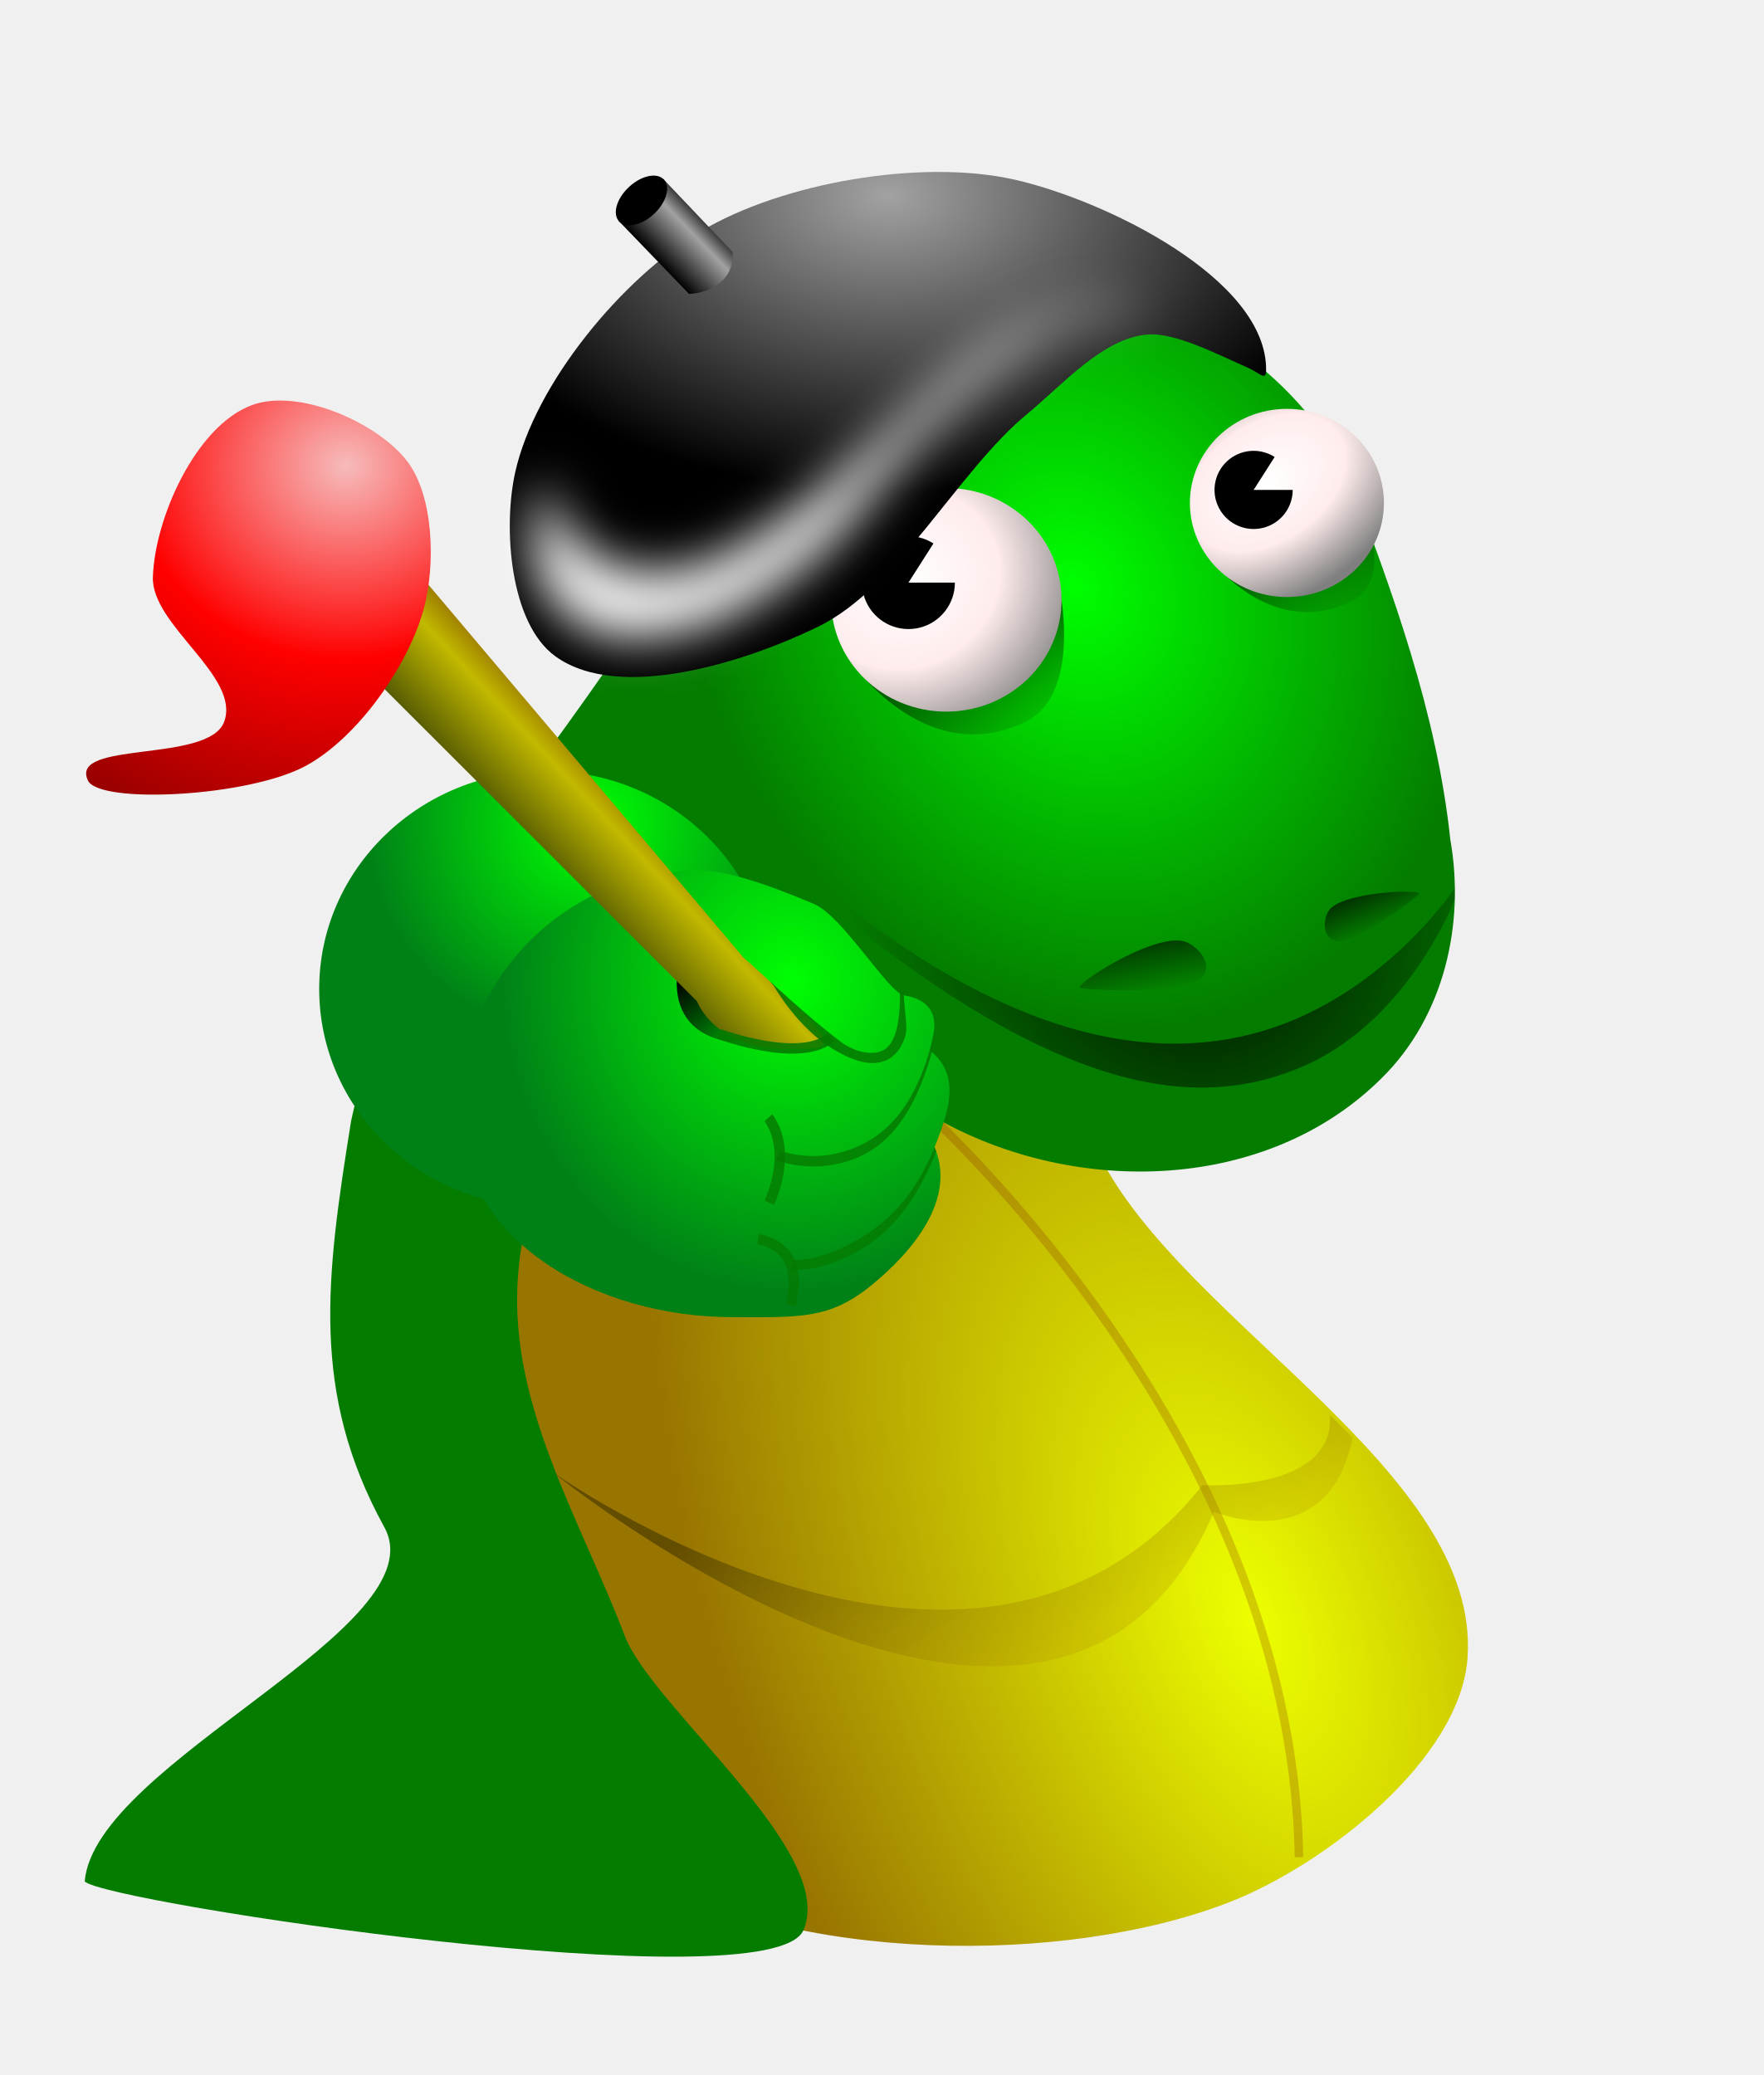
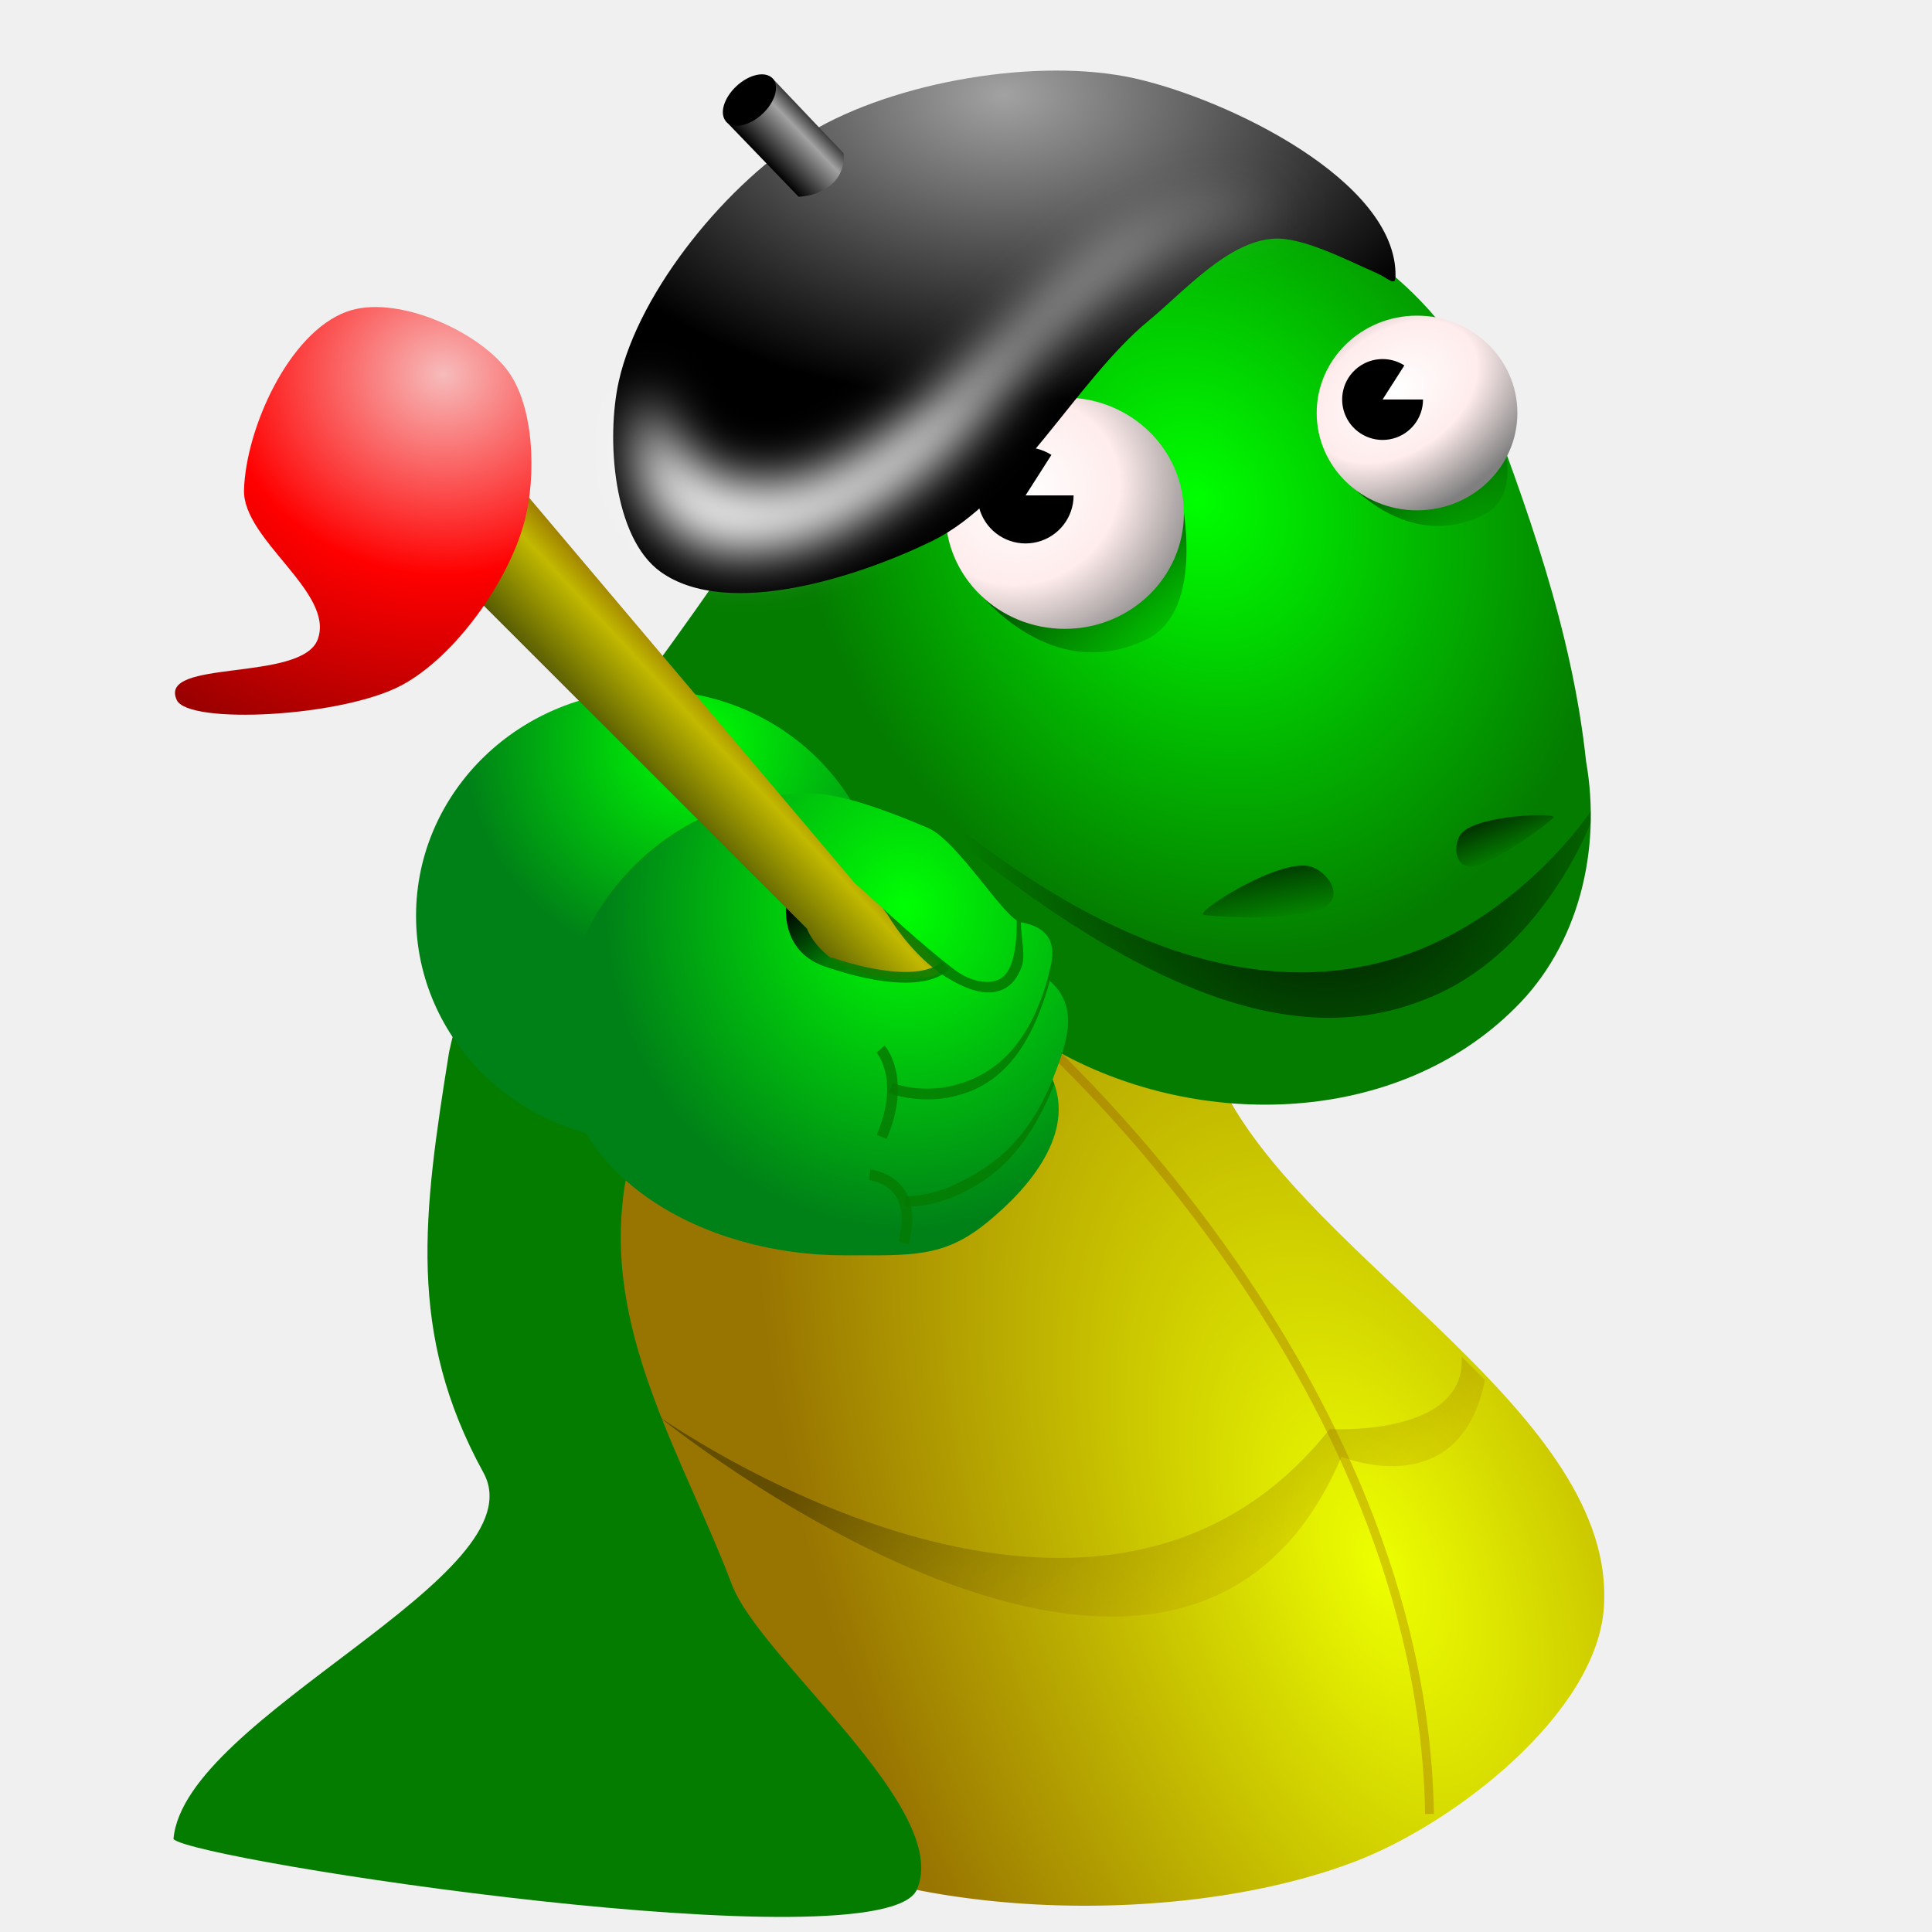
- <svg xmlns="http://www.w3.org/2000/svg" xmlns:xlink="http://www.w3.org/1999/xlink" viewBox="0 0 850 1000" id="svg2">
+ <svg xmlns="http://www.w3.org/2000/svg" xmlns:xlink="http://www.w3.org/1999/xlink" viewBox="-40 50 900 900" id="svg2">
  <defs id="defs4">
    <linearGradient id="linearGradient3370">
      <stop style="stop-color:#057900;stop-opacity:1;" offset="0" id="stop3372" />
      <stop style="stop-color:#057900;stop-opacity:0;" offset="1" id="stop3374" />
    </linearGradient>
    <linearGradient id="linearGradient3340">
      <stop id="stop3342" offset="0" style="stop-color:#057900;stop-opacity:1;" />
      <stop id="stop3344" offset="1" style="stop-color:#057900;stop-opacity:0;" />
    </linearGradient>
    <linearGradient id="linearGradient3300">
      <stop style="stop-color:#000000;stop-opacity:1;" offset="0" id="stop3302" />
      <stop style="stop-color:#000000;stop-opacity:0;" offset="1" id="stop3304" />
    </linearGradient>
    <linearGradient id="linearGradient3287">
      <stop style="stop-color:#f7bbbb;stop-opacity:1;" offset="0" id="stop3289" />
      <stop id="stop3296" offset="0.5" style="stop-color:#ff0000;stop-opacity:1;" />
      <stop style="stop-color:#9a0000;stop-opacity:1;" offset="1" id="stop3291" />
    </linearGradient>
    <linearGradient id="linearGradient3274">
      <stop id="stop3276" offset="0" style="stop-color:#4f5503;stop-opacity:1;" />
      <stop style="stop-color:#c2b900;stop-opacity:1;" offset="0.697" id="stop3280" />
      <stop style="stop-color:#987401;stop-opacity:1;" offset="1" id="stop3278" />
    </linearGradient>
    <linearGradient id="linearGradient3853">
      <stop id="stop3855" offset="0" style="stop-color:#000000;stop-opacity:1;" />
      <stop style="stop-color:#a2a2a2;stop-opacity:1;" offset="0.632" id="stop3859" />
      <stop id="stop3857" offset="1" style="stop-color:#000000;stop-opacity:1;" />
    </linearGradient>
    <linearGradient id="linearGradient3611">
      <stop id="stop3613" offset="0" style="stop-color:#a2a2a2;stop-opacity:1;" />
      <stop id="stop3615" offset="1" style="stop-color:#000000;stop-opacity:1;" />
    </linearGradient>
    <linearGradient id="linearGradient3425">
      <stop style="stop-color:#000000;stop-opacity:1;" offset="0" id="stop3427" />
      <stop style="stop-color:#000000;stop-opacity:0;" offset="1" id="stop3429" />
    </linearGradient>
    <linearGradient id="linearGradient3417">
      <stop style="stop-color:#c9c400;stop-opacity:1;" offset="0" id="stop3419" />
      <stop style="stop-color:#c9c400;stop-opacity:0;" offset="1" id="stop3421" />
    </linearGradient>
    <linearGradient id="linearGradient3395">
      <stop style="stop-color:#016000;stop-opacity:1;" offset="0" id="stop3401" />
      <stop id="stop3399" offset="1" style="stop-color:#047c00;stop-opacity:0;" />
    </linearGradient>
    <linearGradient id="linearGradient3387">
      <stop style="stop-color:#000000;stop-opacity:1;" offset="0" id="stop3389" />
      <stop style="stop-color:#000000;stop-opacity:0;" offset="1" id="stop3391" />
    </linearGradient>
    <linearGradient id="linearGradient3375">
      <stop style="stop-color:#000000;stop-opacity:1;" offset="0" id="stop3377" />
      <stop style="stop-color:#000000;stop-opacity:0;" offset="1" id="stop3379" />
    </linearGradient>
    <linearGradient id="linearGradient3359">
      <stop style="stop-color:#a39400;stop-opacity:1;" offset="0" id="stop3361" />
      <stop style="stop-color:#a39400;stop-opacity:0;" offset="1" id="stop3363" />
    </linearGradient>
    <linearGradient id="linearGradient3341">
      <stop style="stop-color:#322900;stop-opacity:1;" offset="0" id="stop3343" />
      <stop style="stop-color:#b49400;stop-opacity:0.535" offset="1" id="stop3345" />
    </linearGradient>
    <linearGradient id="linearGradient3301">
      <stop style="stop-color:#ffffff;stop-opacity:1;" offset="0" id="stop3303" />
      <stop id="stop3311" offset="0.5" style="stop-color:#ffecec;stop-opacity:1;" />
      <stop style="stop-color:#7f7f7f;stop-opacity:1;" offset="1" id="stop3305" />
    </linearGradient>
    <linearGradient id="linearGradient3291">
      <stop style="stop-color:#00ff00;stop-opacity:1;" offset="0" id="stop3293" />
      <stop style="stop-color:#047c00;stop-opacity:1;" offset="1" id="stop3295" />
    </linearGradient>
    <linearGradient id="linearGradient3273">
      <stop style="stop-color:#edff00;stop-opacity:1;" offset="0" id="stop3275" />
      <stop id="stop3281" offset="1" style="stop-color:#987401;stop-opacity:1;" />
    </linearGradient>
    <linearGradient id="linearGradient3239">
      <stop style="stop-color:#00ff00;stop-opacity:1;" offset="0" id="stop3241" />
      <stop style="stop-color:#00ff00;stop-opacity:0;" offset="1" id="stop3243" />
    </linearGradient>
    <linearGradient id="linearGradient3187">
      <stop style="stop-color:#00ff03;stop-opacity:1;" offset="0" id="stop3189" />
      <stop style="stop-color:#008117;stop-opacity:1;" offset="1" id="stop3191" />
    </linearGradient>
    <radialGradient xlink:href="#linearGradient3187" id="radialGradient3193" cx="193.949" cy="493.748" fx="193.949" fy="493.748" r="162.124" gradientTransform="matrix(1,0,0,2.514066,0,-747.5668)" gradientUnits="userSpaceOnUse" />
    <linearGradient xlink:href="#linearGradient3187" id="linearGradient3197" x1="355.574" y1="452.332" x2="355.574" y2="353.337" gradientUnits="userSpaceOnUse" />
    <radialGradient xlink:href="#linearGradient3273" id="radialGradient3289" gradientUnits="userSpaceOnUse" gradientTransform="matrix(0.9101636,-0.3615689,0.6823215,1.717582,-518.1849,-444.4902)" cx="531.231" cy="874.548" fx="531.231" fy="874.548" r="313.571" />
    <radialGradient xlink:href="#linearGradient3291" id="radialGradient3297" cx="471.684" cy="229.436" fx="471.684" fy="229.436" r="222.517" gradientTransform="matrix(0.7378562,-0.3591073,0.4321304,0.8878964,70.70235,248.1605)" gradientUnits="userSpaceOnUse" />
    <radialGradient xlink:href="#linearGradient3301" id="radialGradient3309" cx="367.335" cy="239.993" fx="367.335" fy="239.993" r="70.18" gradientTransform="matrix(1.399878,-0.7877611,0.7169438,1.274034,-333.7418,226.8431)" gradientUnits="userSpaceOnUse" />
    <radialGradient xlink:href="#linearGradient3301" id="radialGradient3325" gradientUnits="userSpaceOnUse" gradientTransform="matrix(1.413389,-0.9712128,0.6566426,0.9556,-323.4343,377.2779)" cx="374.661" cy="238.392" fx="374.661" fy="238.392" r="70.18" />
    <linearGradient xlink:href="#linearGradient3341" id="linearGradient3365" x1="459.688" y1="674.201" x2="551.429" y2="820.077" gradientUnits="userSpaceOnUse" gradientTransform="matrix(0.8206033,0,0,0.8206033,141.8166,69.57721)" />
    <radialGradient xlink:href="#linearGradient3375" id="radialGradient3381" cx="548.528" cy="447.15" fx="548.528" fy="447.15" r="179.18" gradientTransform="matrix(0.8089125,-0.3851178,0.4322413,0.9078929,-66.00548,233.2535)" gradientUnits="userSpaceOnUse" />
    <linearGradient xlink:href="#linearGradient3395" id="linearGradient3409" x1="397.857" y1="296.213" x2="436.289" y2="358.356" gradientUnits="userSpaceOnUse" gradientTransform="matrix(0.8206033,0,0,0.8206033,141.8166,69.57721)" />
    <linearGradient xlink:href="#linearGradient3395" id="linearGradient3413" gradientUnits="userSpaceOnUse" x1="397.857" y1="296.213" x2="436.289" y2="358.356" gradientTransform="matrix(0.6952819,0,0,0.6952819,352.6184,54.0925)" />
    <linearGradient xlink:href="#linearGradient3425" id="linearGradient3431" x1="519.697" y1="449.015" x2="528.725" y2="497.971" gradientUnits="userSpaceOnUse" gradientTransform="matrix(0.8206033,0,0,0.8206033,121.0932,70.40614)" />
    <linearGradient xlink:href="#linearGradient3425" id="linearGradient3435" gradientUnits="userSpaceOnUse" x1="519.697" y1="449.015" x2="528.725" y2="497.971" gradientTransform="matrix(-0.5249192,0.3615476,0.3929309,0.4680444,745.0466,23.41514)" />
    <radialGradient xlink:href="#linearGradient3611" id="radialGradient3609" cx="348.648" cy="3.457" fx="348.648" fy="3.457" r="222.814" gradientTransform="matrix(-1.020532,-5.2612542e-3,3.2997726e-3,-0.6400611,783.6642,98.42986)" gradientUnits="userSpaceOnUse" />
    <filter id="filter3795" x="-0.095" width="1.19" y="-0.181" height="1.363">
      <feGaussianBlur stdDeviation="14.68" id="feGaussianBlur3797" />
    </filter>
    <linearGradient xlink:href="#linearGradient3853" id="linearGradient3851" x1="106.617" y1="195.286" x2="148.107" y2="195.161" gradientUnits="userSpaceOnUse" />
    <linearGradient xlink:href="#linearGradient3853" id="linearGradient3874" gradientUnits="userSpaceOnUse" x1="106.617" y1="195.286" x2="148.107" y2="195.161" gradientTransform="matrix(0.5931668,-0.5670476,0.5670476,0.5931668,141.8166,69.57721)" />
    <radialGradient xlink:href="#linearGradient3187" id="radialGradient3249" cx="349.023" cy="451.021" fx="349.023" fy="451.021" r="114.147" gradientTransform="matrix(1,0,0,0.9646018,0,19.05114)" gradientUnits="userSpaceOnUse" />
    <radialGradient xlink:href="#linearGradient3187" id="radialGradient3261" cx="354.778" cy="491.279" fx="354.778" fy="491.279" r="112.857" gradientUnits="userSpaceOnUse" gradientTransform="matrix(1.209513,4.6278769e-8,-4.9618958e-8,1.29681,-74.33058,-145.8167)" />
    <linearGradient xlink:href="#linearGradient3274" id="linearGradient3283" gradientUnits="userSpaceOnUse" x1="-93.764" y1="453.948" x2="-39.215" y2="453.948" gradientTransform="matrix(0.7319764,-0.68133,0.68133,0.7319764,-7.142857,-8.571428)" />
    <radialGradient xlink:href="#linearGradient3287" id="radialGradient3293" cx="163.545" cy="233.836" fx="163.545" fy="233.836" r="83.534" gradientTransform="matrix(2.484851,-9.8961169e-3,8.8925127e-3,2.232854,-241.8266,-296.0306)" gradientUnits="userSpaceOnUse" />
    <linearGradient xlink:href="#linearGradient3300" id="linearGradient3306" x1="337.524" y1="465.528" x2="368.138" y2="512.062" gradientUnits="userSpaceOnUse" />
    <linearGradient xlink:href="#linearGradient3340" id="linearGradient3328" x1="362.67" y1="613.198" x2="385.005" y2="613.198" gradientUnits="userSpaceOnUse" />
    <linearGradient xlink:href="#linearGradient3340" id="linearGradient3330" x1="379.085" y1="580.004" x2="454.038" y2="580.004" gradientUnits="userSpaceOnUse" />
    <linearGradient xlink:href="#linearGradient3340" id="linearGradient3332" x1="372.431" y1="531.911" x2="451.697" y2="531.911" gradientUnits="userSpaceOnUse" />
    <linearGradient xlink:href="#linearGradient3340" id="linearGradient3334" x1="367.721" y1="559.155" x2="378.261" y2="559.155" gradientUnits="userSpaceOnUse" />
    <linearGradient xlink:href="#linearGradient3340" id="linearGradient3336" x1="343.982" y1="501.785" x2="403.025" y2="501.785" gradientUnits="userSpaceOnUse" />
    <linearGradient xlink:href="#linearGradient3340" id="linearGradient3338" x1="366.711" y1="490.008" x2="438.425" y2="490.008" gradientUnits="userSpaceOnUse" />
    <linearGradient xlink:href="#linearGradient3370" id="linearGradient3376" x1="399.01" y1="428.113" x2="399.01" y2="1064.231" gradientUnits="userSpaceOnUse" />
    <linearGradient xlink:href="#linearGradient3370" id="linearGradient3383" gradientUnits="userSpaceOnUse" x1="399.01" y1="428.113" x2="399.01" y2="1064.231" />
    <linearGradient xlink:href="#linearGradient3370" id="linearGradient3390" gradientUnits="userSpaceOnUse" x1="399.01" y1="428.113" x2="399.01" y2="1064.231" />
    <linearGradient xlink:href="#linearGradient3370" id="linearGradient3396" gradientUnits="userSpaceOnUse" x1="399.01" y1="428.113" x2="399.01" y2="1064.231" />
  </defs>
  <g id="layer1">
    <g id="g3283" transform="matrix(0.8206033,0,0,0.8206033,141.8166,69.57721)">
      <path id="path3263" d="M 472.751,593.753 C 521.815,691.88 696.524,779.272 688.924,888.717 C 684.767,948.579 605.388,1010.253 549.523,1032.159 C 452.337,1070.268 291.46,1067.825 202.031,1013.976 C 134.265,973.173 84.194,864.838 66.67,787.702 C 52.107,723.598 63.791,631.062 86.873,569.509 C 121.78,476.423 181.543,306.01 280.822,300.809 C 327.116,298.383 357.806,377.622 383.858,415.966 C 417.37,465.29 472.751,593.753 472.751,593.753 z" style="fill:url(#radialGradient3289);fill-opacity:1;fill-rule:evenodd;stroke:none;stroke-width:1px;stroke-linecap:butt;stroke-linejoin:miter;stroke-opacity:1" />
    </g>
    <path style="fill:url(#radialGradient3297);fill-opacity:1;fill-rule:evenodd;stroke:none;stroke-width:1px;stroke-linecap:butt;stroke-linejoin:miter;stroke-opacity:1" d="M 516.755,143.508 C 419.665,143.011 333.694,216.725 303.116,306.193 C 254.06,381.139 188.744,449.999 169.204,540.108 C 157.089,615.576 149.542,670.929 185.078,735.792 C 212.144,784.032 45.654,849.392 40.815,906.696 C 49.765,916.743 371.614,965.777 387.129,930.236 C 403.567,892.58 314.543,823.188 301.043,788.399 C 279.288,730.938 243.128,674.144 250.025,610.253 C 254.65,558.479 296.735,510.893 349.788,506.831 C 387.402,501.636 424.406,517.433 453.481,540.223 C 519.229,576.394 610.524,574.508 665.669,519.678 C 695.752,490.124 706.054,445.431 698.857,404.665 C 692.352,343.585 671.07,285.222 649.334,228.236 C 623.811,179.938 572.88,142.327 516.755,143.508 z" id="path3259" />
    <path id="path3411" d="M 579.578,264.816 L 649.531,228.016 C 649.531,228.016 677.449,277.551 650.596,290.144 C 609.349,309.488 579.578,264.816 579.578,264.816 z" style="fill:url(#linearGradient3413);fill-opacity:1;fill-rule:evenodd;stroke:none;stroke-width:1px;stroke-linecap:butt;stroke-linejoin:miter;stroke-opacity:1" />
    <g id="g3317" transform="matrix(0.6906767,0,0,0.6906767,247.546,75.08855)" style="stroke:none">
      <path transform="translate(162.6346,-13.13198)" d="M 444.467,255.352 A 67.68,65.66 0 1 1 309.107,255.352 A 67.68,65.66 0 1 1 444.467,255.352 z" id="path3257" style="opacity:1;fill:url(#radialGradient3325);fill-opacity:1;fill-rule:nonzero;stroke:none;stroke-width:5;stroke-miterlimit:4;stroke-dasharray:none;stroke-dashoffset:0;stroke-opacity:1" />
      <path transform="translate(448.5077,-88.89342)" d="M 94.954,322.022 A 27.274,27.274 0 1 1 82.36,299.035 L 67.68,322.022 z" id="path3313" style="opacity:1;fill:#000000;fill-opacity:1;fill-rule:nonzero;stroke:none;stroke-width:5;stroke-miterlimit:4;stroke-dasharray:none;stroke-dashoffset:0;stroke-opacity:1" />
    </g>
    <path style="fill:url(#linearGradient3409);fill-opacity:1;fill-rule:evenodd;stroke:none;stroke-width:1px;stroke-linecap:butt;stroke-linejoin:miter;stroke-opacity:1" d="M 409.685,318.283 L 508.157,271.391 C 508.157,271.391 525.196,333.313 493.504,348.176 C 444.822,371.007 409.685,318.283 409.685,318.283 z" id="path3385" />
    <g id="g3321" style="stroke:none" transform="matrix(0.8206033,0,0,0.8206033,141.8166,69.57721)">
      <path transform="translate(6.060915,12.12183)" d="M 444.467,255.352 A 67.68,65.66 0 1 1 309.107,255.352 A 67.68,65.66 0 1 1 444.467,255.352 z" id="path3255" style="opacity:1;fill:url(#radialGradient3309);fill-opacity:1;fill-rule:nonzero;stroke:none;stroke-width:5;stroke-miterlimit:4;stroke-dasharray:none;stroke-dashoffset:0;stroke-opacity:1" />
      <path transform="translate(292.9442,-64.64976)" style="opacity:1;fill:#000000;fill-opacity:1;fill-rule:nonzero;stroke:none;stroke-width:5;stroke-miterlimit:4;stroke-dasharray:none;stroke-dashoffset:0;stroke-opacity:1" id="path3315" d="M 94.954,322.022 A 27.274,27.274 0 1 1 82.36,299.035 L 67.68,322.022 z" />
    </g>
    <path style="opacity:0.226;fill:none;fill-rule:evenodd;stroke:#7e2003;stroke-width:4.103;stroke-linecap:butt;stroke-linejoin:miter;stroke-miterlimit:4;stroke-dasharray:none;stroke-opacity:1" d="M 438.575,528.629 C 438.575,528.629 622.599,687.784 625.914,895.018" id="path3329" />
    <path style="opacity:0.519;fill:url(#linearGradient3365);fill-opacity:1;fill-rule:evenodd;stroke:none;stroke-width:5;stroke-linecap:butt;stroke-linejoin:miter;stroke-miterlimit:4;stroke-dasharray:none;stroke-opacity:1" d="M 640.879,681.99 C 643.224,719.503 579.419,715.725 579.419,715.725 C 469.288,854.404 266.157,709.337 266.157,709.337 C 266.157,709.337 508.743,906.773 584.942,728.584 C 584.942,728.584 640.04,751.444 651.763,692.83 L 640.879,681.99 z" id="path3331" />
    <path style="fill:url(#radialGradient3381);fill-opacity:1;fill-rule:evenodd;stroke:none;stroke-width:10;stroke-linecap:butt;stroke-linejoin:miter;stroke-miterlimit:4;stroke-dasharray:none;stroke-opacity:1" d="M 701.02,427.971 C 701.02,427.971 674.036,468.918 626.485,490.162 C 578.935,511.407 506.969,514.011 406.948,435.797 L 413.476,447.751 C 515.089,527.21 578.827,535.823 629.016,513.4 C 679.205,490.976 700.947,433.499 700.947,433.499 L 701.02,427.971 z" id="path3369" />
    <path style="fill:url(#linearGradient3431);fill-opacity:1;fill-rule:evenodd;stroke:none;stroke-width:1px;stroke-linecap:butt;stroke-linejoin:miter;stroke-opacity:1" d="M 569.843,475.095 C 590.453,471.304 578.54,454.986 569.41,453.408 C 554.158,450.773 516.815,474.873 520.607,476.121 C 522.334,476.689 549.05,478.92 569.843,475.095 z" id="path3415" />
    <path id="path3433" d="M 651.771,451.95 C 636.771,458.868 636.164,442.654 641.249,437.731 C 649.743,429.508 685.585,428.459 683.757,430.842 C 682.925,431.927 666.903,444.97 651.771,451.95 z" style="fill:url(#linearGradient3435);fill-opacity:1;fill-rule:evenodd;stroke:none;stroke-width:1px;stroke-linecap:butt;stroke-linejoin:miter;stroke-opacity:1" />
    <path style="fill:url(#radialGradient3609);fill-opacity:1;fill-rule:evenodd;stroke:none;stroke-width:1.505px;stroke-linecap:butt;stroke-linejoin:miter;stroke-opacity:1" d="M 610.088,178.754 C 610.892,134.314 531.903,96.165 488.52,86.494 C 443.679,76.498 376.856,87.967 337.451,111.587 C 299.795,134.158 257.821,184.756 248.258,227.604 C 242.317,254.224 245.576,300.542 267.764,316.404 C 298.827,338.611 359.908,318.756 394.229,302.02 C 432.992,283.117 461.677,226.878 494.982,199.48 C 511.661,185.759 531.648,162.679 553.194,161.188 C 566.888,160.24 588.345,171.617 600.95,177.05 C 606.695,179.526 609.997,183.776 610.088,178.754 z" id="path3509" />
    <path style="fill:#ffffff;fill-opacity:1;fill-rule:evenodd;stroke:none;stroke-width:1px;stroke-linecap:butt;stroke-linejoin:miter;stroke-opacity:1;filter:url(#filter3795)" d="M 145.357,199.505 C 149.63,195.468 147.274,226.782 181.429,245.219 C 194.677,252.371 216.846,253.248 231.429,249.505 C 270.343,239.517 312.433,201.458 342.857,175.219 C 375.7,146.895 400.91,119.403 440.536,103.076 C 457.175,96.22 474.909,91.305 510.536,99.505 C 512.295,99.91 464.103,93.407 439.107,110.398 C 393.024,141.723 393.695,146.429 371.429,166.648 C 356.98,179.768 328.369,224.096 300.714,245.934 C 283.354,259.642 256.984,277.715 235.714,283.791 C 216.307,289.335 185.956,293.741 169.286,282.362 C 157.567,274.363 144.26,265.677 140.714,240.934 C 138.935,228.514 142.099,202.583 145.357,199.505 z" id="path3617" transform="matrix(0.8206033,0,0,0.8206033,141.8166,69.57721)" />
    <path style="fill:url(#linearGradient3874);fill-opacity:1;fill-rule:nonzero;stroke:none;stroke-width:10;stroke-miterlimit:4;stroke-dashoffset:0;stroke-opacity:1" d="M 298.114,106.463 L 319.43,86.086 L 352.959,121.39 C 352.959,121.39 354.309,130.035 347.21,136.048 C 340.472,141.754 332.009,141.62 332.009,141.62 L 298.114,106.463 z" id="rect3799" />
    <path style="opacity:1;fill:#000000;fill-opacity:1;fill-rule:nonzero;stroke:none;stroke-width:10;stroke-miterlimit:4;stroke-dasharray:none;stroke-dashoffset:0;stroke-opacity:1" id="path3870" d="M 222.857,31.648 A 19.643,11.786 0 1 1 183.571,31.648 A 19.643,11.786 0 1 1 222.857,31.648 z" transform="matrix(0.5496844,-0.5128547,0.5128547,0.5496844,181.1707,183.4329)" />
    <path style="opacity:1;fill:url(#radialGradient3249);fill-opacity:1;fill-rule:nonzero;stroke:none;stroke-width:10;stroke-miterlimit:4;stroke-dasharray:none;stroke-dashoffset:0;stroke-opacity:1" id="path2471" d="M 439.416,538.195 A 114.147,110.107 0 1 1 211.122,538.195 A 114.147,110.107 0 1 1 439.416,538.195 z" transform="matrix(0.9545895,0,0,0.9545895,-47.72609,-37.12884)" />
    <path transform="matrix(1.025316,0,0,1.025316,17.83002,-31.12671)" style="fill:url(#radialGradient3261);fill-opacity:1;fill-rule:nonzero;stroke:none;stroke-width:10;stroke-miterlimit:4;stroke-dashoffset:0;stroke-opacity:1" d="M 421.823,569.603 C 432.167,593.855 411.769,618.498 391.957,634.615 C 372.146,650.732 357.848,649.456 326.699,649.456 C 264.402,649.456 198.571,614.659 198.571,552.362 C 198.571,490.065 249.131,439.505 311.429,439.505 C 327.003,439.505 351.696,449.562 365.196,455.275 C 378.697,460.988 400.016,496.908 407.475,498.188 C 430.545,502.145 418.25,522.908 419.846,524.21 C 434.794,536.407 427.98,553.783 421.823,569.603 z" id="path3251" />
    <path style="fill:url(#linearGradient3306);fill-rule:evenodd;stroke:none;stroke-width:1px;stroke-linecap:butt;stroke-linejoin:miter;stroke-opacity:1;fill-opacity:1" d="M 326.607,468.076 L 360.11,465.423 C 360.11,465.423 368.474,505.437 349.618,501.698 C 320.599,495.943 326.607,468.076 326.607,468.076 z" id="path3298" />
    <path style="fill:url(#linearGradient3283);fill-opacity:1;fill-rule:nonzero;stroke:none;stroke-width:10;stroke-miterlimit:4;stroke-dashoffset:0;stroke-opacity:1" d="M 135.781,282.596 L 175.709,245.43 L 358.116,461.328 C 358.116,461.328 387.493,487.254 394.926,496.904 C 402.358,506.554 389.82,505.385 380.88,505.532 C 344.162,506.132 335.886,482.587 335.886,482.587 L 135.781,282.596 z" id="rect3263" />
    <path style="fill:url(#radialGradient3293);fill-rule:evenodd;stroke:none;stroke-width:1px;stroke-linecap:butt;stroke-linejoin:miter;stroke-opacity:1;fill-opacity:1" d="M 204.286,293.076 C 209.867,272.228 209.188,238.508 195.714,221.648 C 180.948,203.169 143.622,187.037 121.429,195.219 C 94.494,205.149 74.598,249.446 73.669,278.137 C 72.915,301.436 116.076,325.965 108.015,347.838 C 100.598,367.962 33.253,356.701 42.355,376.122 C 47.75,387.634 119.655,384.131 147.41,369.051 C 172.428,355.459 196.923,320.579 204.286,293.076 z" id="path3285" />
    <g id="g3362" style="stroke:url(#linearGradient3376)">
      <path style="opacity:1;fill:url(#linearGradient3383);fill-opacity:1;fill-rule:evenodd;stroke:none;stroke-width:5;stroke-linecap:butt;stroke-linejoin:miter;stroke-miterlimit:4;stroke-dasharray:none;stroke-opacity:1" d="M 448.15,505.532 C 438.037,541.81 418.928,552.003 403.75,555.75 C 388.572,559.497 375.844,554.531 375.844,554.531 L 374.031,559.188 C 374.031,559.188 388.123,564.745 404.938,560.594 C 421.752,556.442 438.522,544.703 448.97,507.221 L 448.15,505.532 z" id="path3308" />
      <path style="opacity:1;fill:url(#linearGradient3396);fill-opacity:1;fill-rule:evenodd;stroke:none;stroke-width:5;stroke-linecap:butt;stroke-linejoin:miter;stroke-miterlimit:4;stroke-dasharray:none;stroke-opacity:1" d="M 371.062,472.996 L 373.247,475.74 C 373.247,475.74 384.558,495.716 402.031,505.969 C 410.768,511.095 419.908,514.41 427.406,510.812 C 431.155,509.014 434.098,505.475 435.938,500.281 C 437.777,495.088 435.792,488.443 435.534,479.346 L 433.628,477.987 C 433.875,486.695 432.78,494.275 431.25,498.594 C 429.72,502.912 427.656,505.158 425.25,506.312 C 420.437,508.622 412.104,507.414 404.562,501.656 C 389.585,490.222 371.062,472.996 371.062,472.996 z" id="path3312" />
      <path style="opacity:1;fill:url(#linearGradient3390);fill-opacity:1;fill-rule:evenodd;stroke:none;stroke-width:5;stroke-linecap:butt;stroke-linejoin:miter;stroke-miterlimit:4;stroke-dasharray:none;stroke-opacity:1" d="M 450.339,552.895 C 437.909,583.721 419.802,594.47 406,601.219 C 392.198,607.968 381.781,607.156 381.781,607.156 L 381.406,612.156 C 381.406,612.156 393.326,612.986 408.188,605.719 C 423.049,598.452 438.288,586.828 451.111,555.025 C 451.111,555.025 451.192,555.118 451.002,554.598 C 450.813,554.077 450.339,552.895 450.339,552.895 z" id="path3314" />
      <path id="path3316" d="M 346.482,498.294 C 346.482,498.294 385.878,512.941 400.525,499.809" style="fill:none;fill-rule:evenodd;stroke:url(#linearGradient3376);stroke-width:5;stroke-linecap:butt;stroke-linejoin:miter;stroke-opacity:1;stroke-miterlimit:4;stroke-dasharray:none;opacity:1" />
      <path id="path3318" d="M 370.221,538.7 C 370.221,538.7 382.343,552.337 370.726,579.611" style="opacity:1;fill:none;fill-rule:evenodd;stroke:url(#linearGradient3376);stroke-width:5;stroke-linecap:butt;stroke-linejoin:miter;stroke-miterlimit:4;stroke-dasharray:none;stroke-opacity:1" />
      <path id="path3320" d="M 365.17,597.288 C 365.17,597.288 388.909,599.309 380.828,629.108" style="opacity:1;fill:none;fill-rule:evenodd;stroke:url(#linearGradient3376);stroke-width:5;stroke-linecap:butt;stroke-linejoin:miter;stroke-miterlimit:4;stroke-dasharray:none;stroke-opacity:1" />
    </g>
  </g>
</svg>
